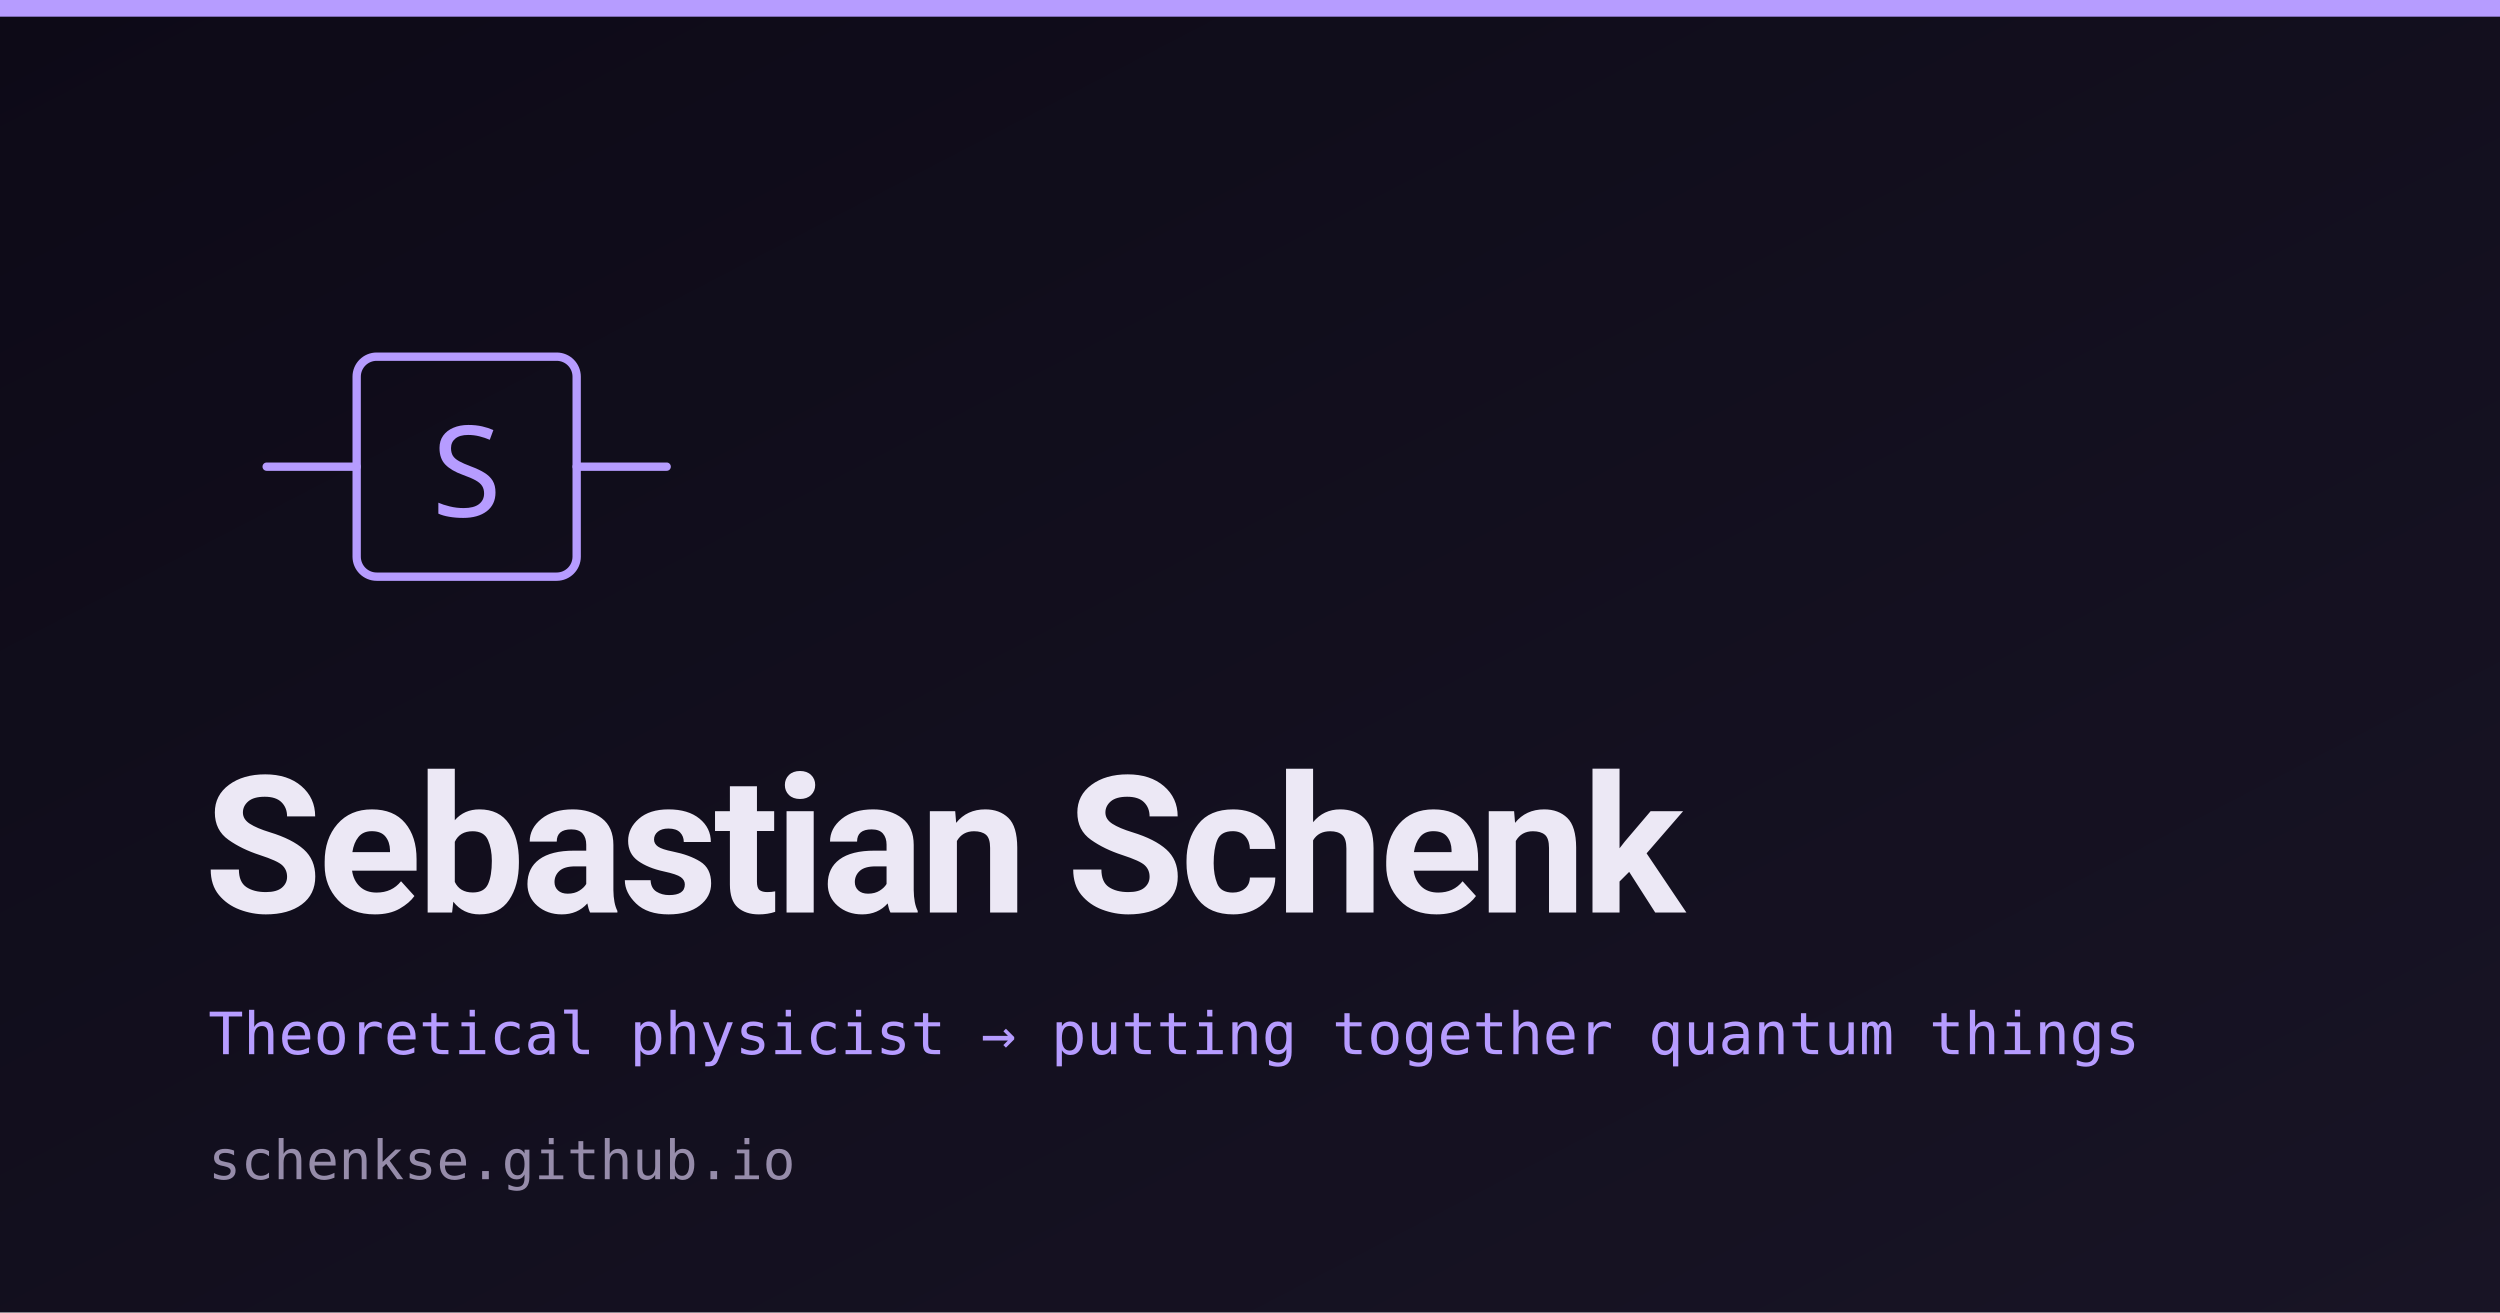
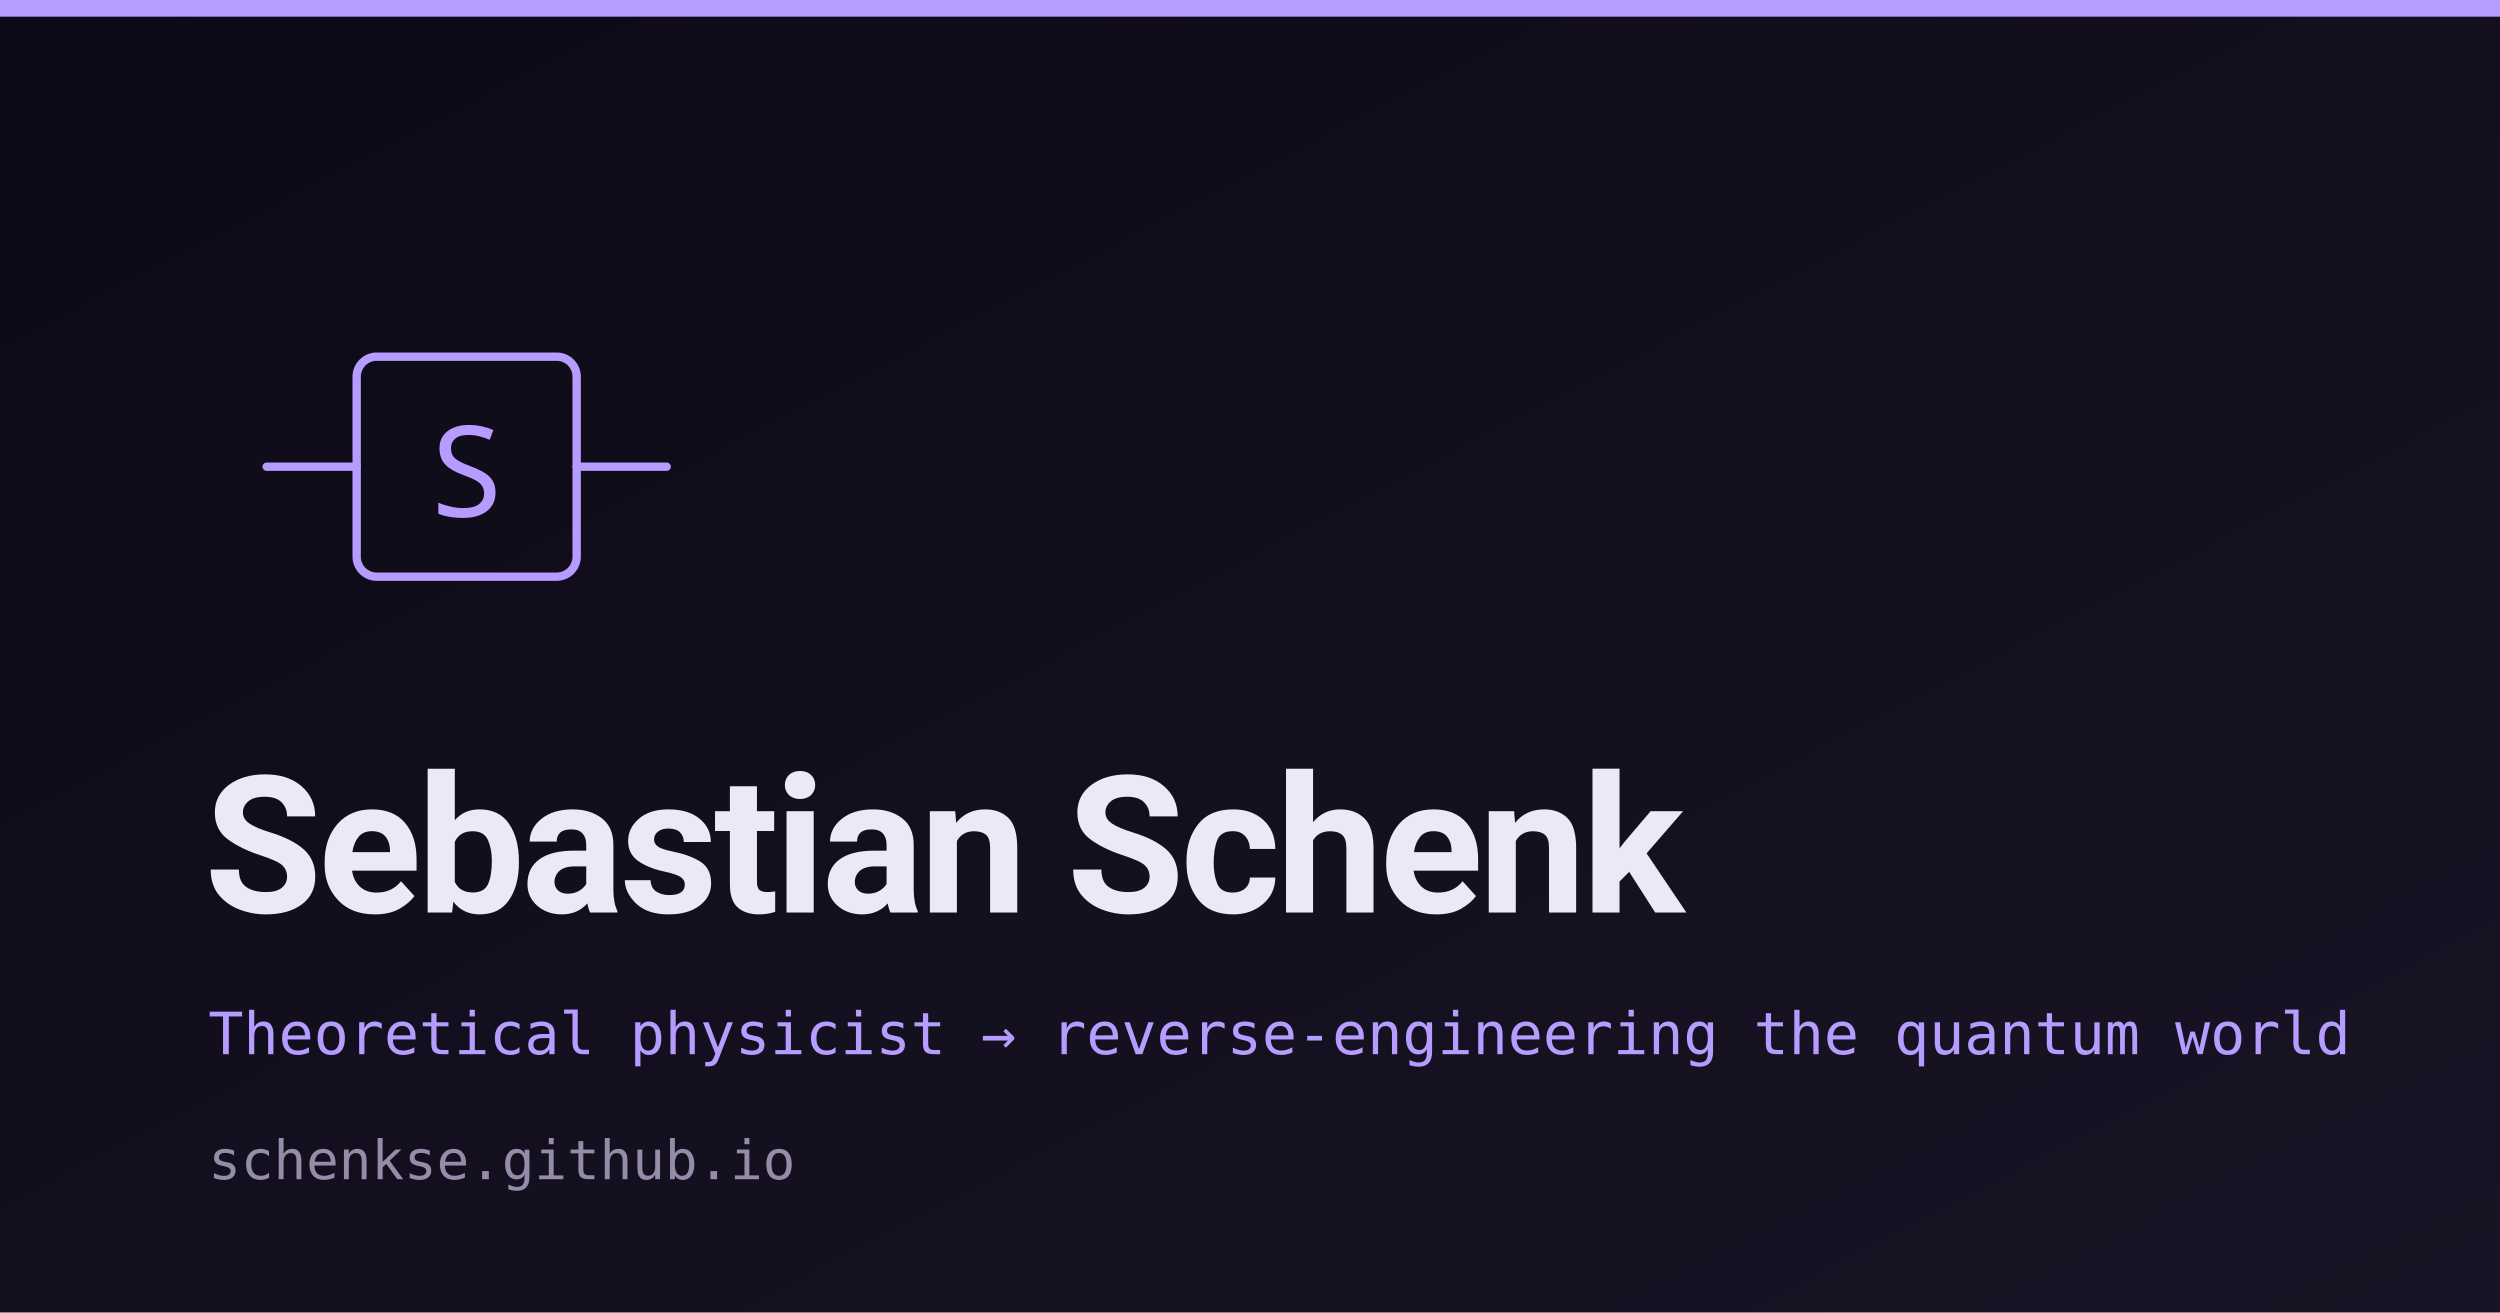
- <svg xmlns="http://www.w3.org/2000/svg" viewBox="0 0 1200 630" width="1200" height="630" role="img" aria-label="Sebastian Schenk — Theoretical physicist, putting together quantum things">
+ <svg xmlns="http://www.w3.org/2000/svg" viewBox="0 0 1200 630" width="1200" height="630" role="img" aria-label="Sebastian Schenk — Theoretical physicist, reverse-engineering the quantum world">
  <defs>
    <linearGradient id="bg" x1="0" y1="0" x2="1" y2="1">
      <stop offset="0%" stop-color="#0d0a17" />
      <stop offset="100%" stop-color="#181425" />
    </linearGradient>
  </defs>
  <rect width="1200" height="630" fill="url(#bg)" />
  <rect x="0" y="0" width="1200" height="8" fill="#b69cff" />
  <g transform="translate(96, 96) scale(1.6)" fill="none" stroke="#b69cff" stroke-width="2.5">
    <rect x="47" y="47" width="66" height="66" rx="6" />
    <line x1="20" y1="80" x2="47" y2="80" stroke-linecap="round" />
    <line x1="113" y1="80" x2="140" y2="80" stroke-linecap="round" />
    <text x="80" y="95" text-anchor="middle" font-family="system-ui, sans-serif" font-size="38" font-weight="500" fill="#b69cff" stroke="none">S</text>
  </g>
  <text x="98" y="438" font-family="ui-sans-serif, system-ui, -apple-system, 'Segoe UI', Roboto, sans-serif" font-size="92" font-weight="700" letter-spacing="-2" fill="#ece8f5">Sebastian Schenk</text>
-   <text x="100" y="506" font-family="ui-monospace, 'SF Mono', Menlo, Consolas, monospace" font-size="28" font-weight="500" fill="#b69cff">Theoretical physicist → putting together quantum things</text>
+   <text x="100" y="506" font-family="ui-monospace, 'SF Mono', Menlo, Consolas, monospace" font-size="28" font-weight="500" fill="#b69cff">Theoretical physicist → reverse-engineering the quantum world</text>
  <text x="100" y="566" font-family="ui-monospace, 'SF Mono', Menlo, Consolas, monospace" font-size="26" fill="#968caa">schenkse.github.io</text>
</svg>
